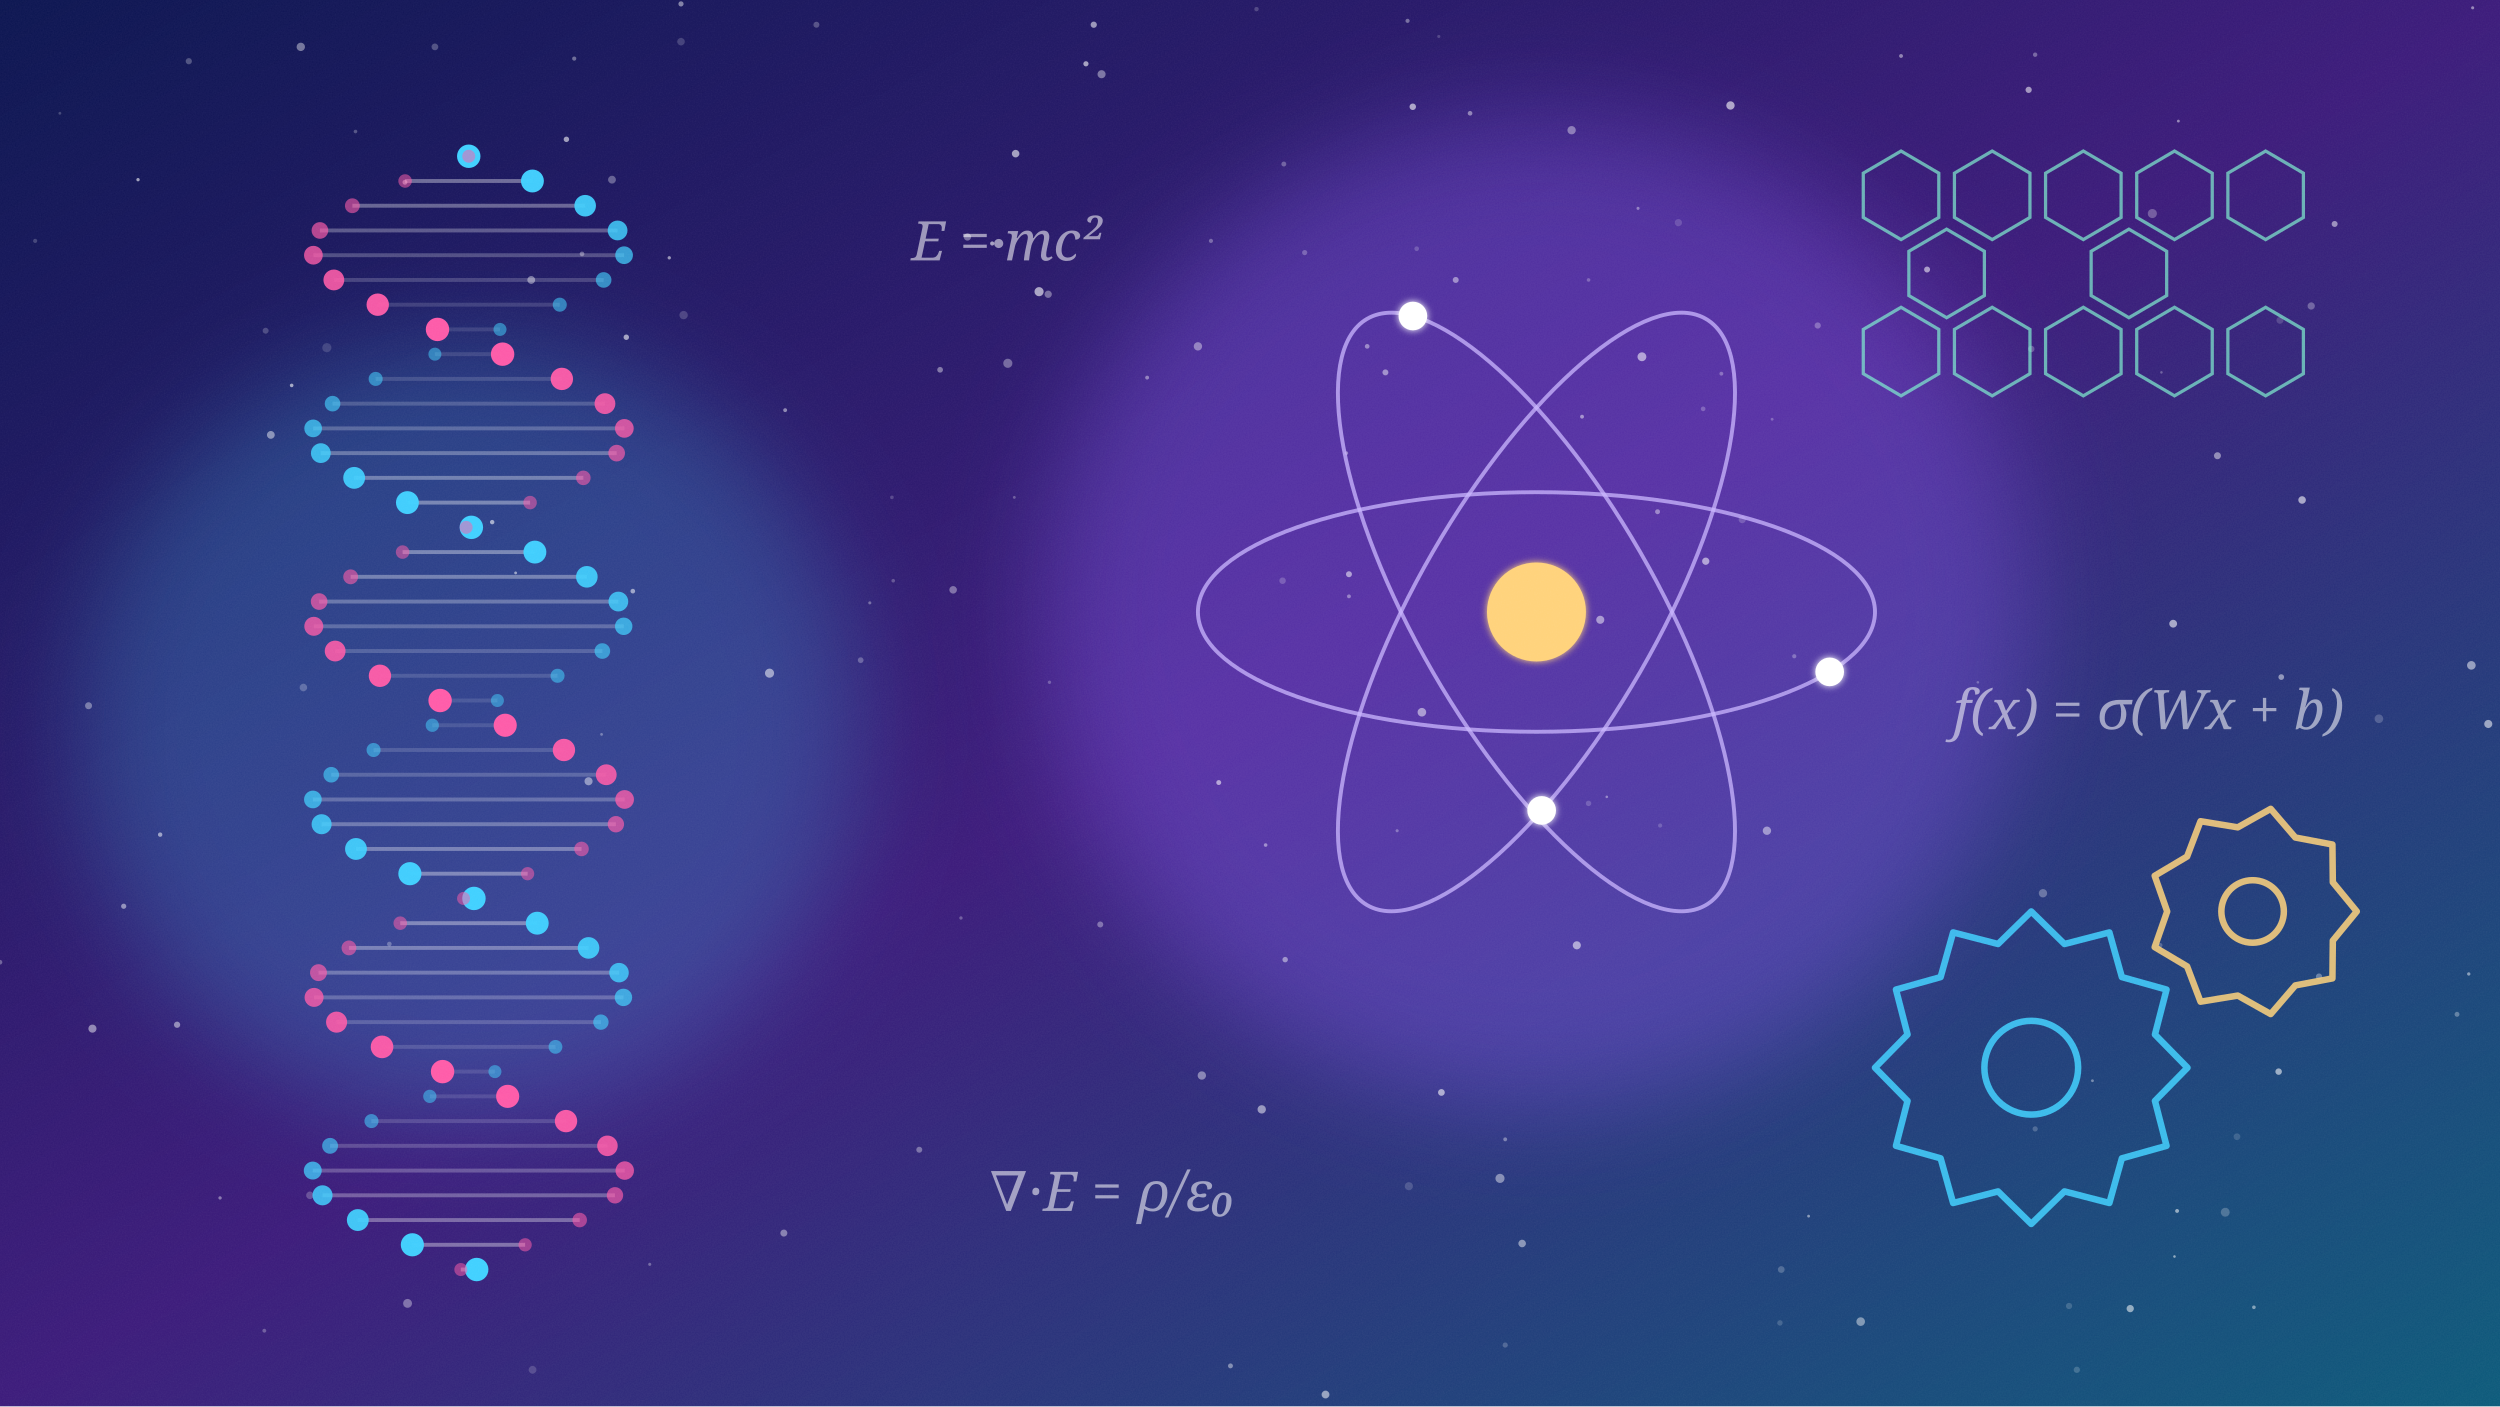
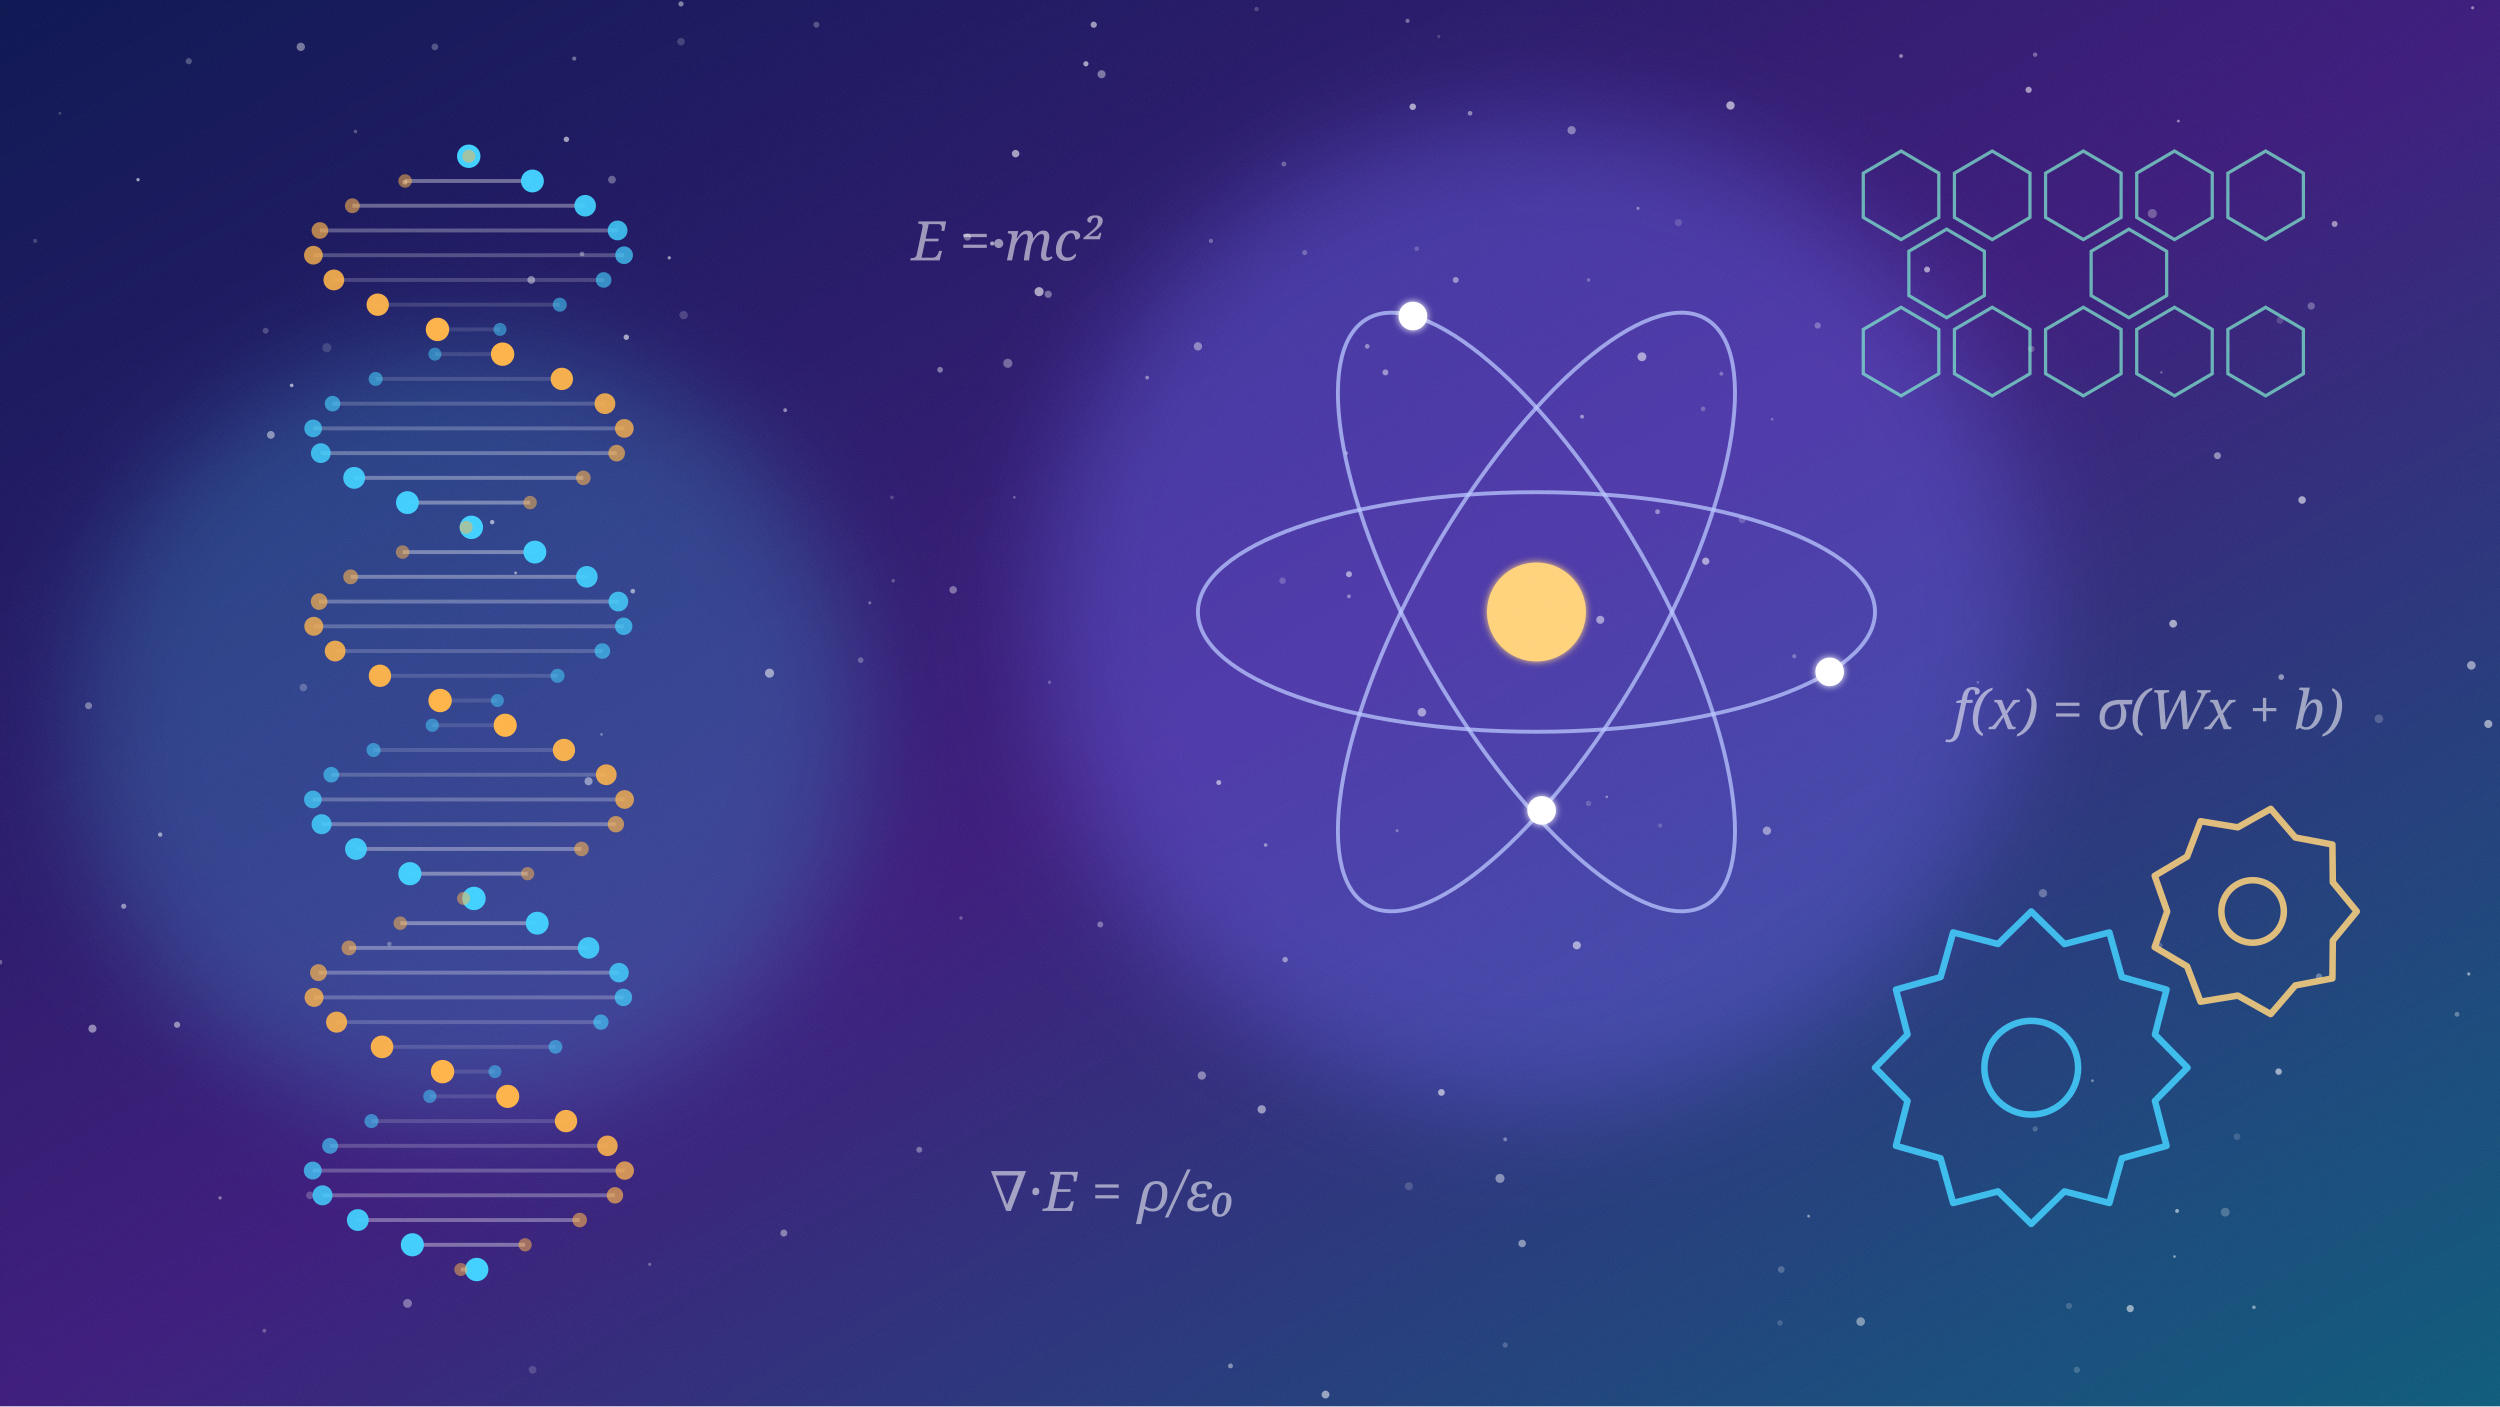
<svg xmlns="http://www.w3.org/2000/svg" viewBox="0 0 1920 1080" width="1920" height="1080" preserveAspectRatio="xMidYMid slice">
  <defs>
    <linearGradient id="bg" x1="0" y1="0" x2="1" y2="1">
      <stop offset="0" stop-color="#0a1450" />
      <stop offset=".5" stop-color="#3b1a7a" />
      <stop offset="1" stop-color="#0b5a7a" />
    </linearGradient>
    <filter id="glow" x="-50%" y="-50%" width="200%" height="200%">
      <feGaussianBlur stdDeviation="3" result="b" />
      <feMerge>
        <feMergeNode in="b" />
        <feMergeNode in="SourceGraphic" />
      </feMerge>
    </filter>
    <filter id="blur40" x="-100%" y="-100%" width="300%" height="300%">
      <feGaussianBlur stdDeviation="40" />
    </filter>
    <filter id="blur12" x="-100%" y="-100%" width="300%" height="300%">
      <feGaussianBlur stdDeviation="12" />
    </filter>
    <filter id="grain" x="0" y="0" width="100%" height="100%">
      <feTurbulence type="fractalNoise" baseFrequency="0.9" numOctaves="2" stitchTiles="stitch" />
      <feColorMatrix values="0 0 0 0 1  0 0 0 0 1  0 0 0 0 1  0 0 0 0.05 0" />
    </filter>
  </defs>
  <rect width="1920" height="1080" fill="url(#bg)" />
-   <circle cx="1180" cy="470" r="380" fill="#8b5cf6" opacity=".35" filter="url(#blur40)" />
+   <circle cx="1180" cy="470" r="380" fill="#6d6dff" opacity=".35" filter="url(#blur40)" />
  <circle cx="360" cy="560" r="300" fill="#3fd0ff" opacity=".22" filter="url(#blur40)" />
  <g>
    <circle cx="203" cy="1022" r="1.5" fill="#fff" opacity="0.27" />
    <circle cx="1085" cy="82" r="2.5" fill="#fff" opacity="0.59" />
    <circle cx="71" cy="790" r="3.1" fill="#fff" opacity="0.47" />
    <circle cx="1092" cy="547" r="3.3" fill="#fff" opacity="0.50" />
    <circle cx="1519" cy="524" r="1.0" fill="#fff" opacity="0.26" />
    <circle cx="1750" cy="823" r="2.5" fill="#fff" opacity="0.56" />
    <circle cx="1827" cy="552" r="3.3" fill="#fff" opacity="0.20" />
    <circle cx="985" cy="446" r="2.5" fill="#fff" opacity="0.21" />
    <circle cx="1036" cy="458" r="1.5" fill="#fff" opacity="0.38" />
    <circle cx="1234" cy="612" r="1.0" fill="#fff" opacity="0.40" />
    <circle cx="1752" cy="520" r="2.2" fill="#fff" opacity="0.48" />
    <circle cx="208" cy="334" r="3.0" fill="#fff" opacity="0.46" />
    <circle cx="1152" cy="905" r="3.5" fill="#fff" opacity="0.43" />
    <circle cx="706" cy="883" r="2.3" fill="#fff" opacity="0.35" />
    <circle cx="591" cy="517" r="3.5" fill="#fff" opacity="0.52" />
    <circle cx="686" cy="446" r="1.4" fill="#fff" opacity="0.24" />
    <circle cx="238" cy="918" r="2.9" fill="#fff" opacity="0.23" />
    <circle cx="136" cy="787" r="2.4" fill="#fff" opacity="0.47" />
    <circle cx="251" cy="267" r="3.5" fill="#fff" opacity="0.15" />
    <circle cx="1105" cy="28" r="1.2" fill="#fff" opacity="0.19" />
    <circle cx="972" cy="649" r="1.4" fill="#fff" opacity="0.43" />
    <circle cx="1368" cy="975" r="2.6" fill="#fff" opacity="0.22" />
    <circle cx="945" cy="1049" r="1.9" fill="#fff" opacity="0.42" />
    <circle cx="627" cy="19" r="2.3" fill="#fff" opacity="0.25" />
    <circle cx="1898" cy="511" r="3.3" fill="#fff" opacity="0.51" />
    <circle cx="685" cy="382" r="1.4" fill="#fff" opacity="0.20" />
    <circle cx="1563" cy="42" r="1.7" fill="#fff" opacity="0.33" />
    <circle cx="1361" cy="322" r="1.1" fill="#fff" opacity="0.26" />
    <circle cx="1156" cy="875" r="1.5" fill="#fff" opacity="0.37" />
    <circle cx="396" cy="440" r="1.1" fill="#fff" opacity="0.53" />
    <circle cx="1002" cy="194" r="2.0" fill="#fff" opacity="0.26" />
    <circle cx="1660" cy="286" r="1.0" fill="#fff" opacity="0.27" />
    <circle cx="123" cy="641" r="1.7" fill="#fff" opacity="0.52" />
    <circle cx="1322" cy="287" r="1.5" fill="#fff" opacity="0.30" />
    <circle cx="1659" cy="726" r="1.8" fill="#fff" opacity="0.23" />
    <circle cx="1429" cy="1015" r="3.3" fill="#fff" opacity="0.44" />
    <circle cx="1911" cy="556" r="3.1" fill="#fff" opacity="0.54" />
    <circle cx="409" cy="1052" r="3.0" fill="#fff" opacity="0.17" />
    <circle cx="1169" cy="955" r="2.9" fill="#fff" opacity="0.46" />
    <circle cx="1064" cy="286" r="2.3" fill="#fff" opacity="0.46" />
    <circle cx="936" cy="601" r="1.9" fill="#fff" opacity="0.56" />
    <circle cx="806" cy="524" r="1.3" fill="#fff" opacity="0.26" />
    <circle cx="273" cy="101" r="1.4" fill="#fff" opacity="0.26" />
    <circle cx="95" cy="696" r="2.0" fill="#fff" opacity="0.48" />
    <circle cx="969" cy="852" r="3.2" fill="#fff" opacity="0.50" />
    <circle cx="1082" cy="911" r="3.1" fill="#fff" opacity="0.17" />
    <circle cx="145" cy="47" r="2.4" fill="#fff" opacity="0.26" />
    <circle cx="1768" cy="384" r="2.9" fill="#fff" opacity="0.58" />
    <circle cx="1129" cy="87" r="1.8" fill="#fff" opacity="0.43" />
    <circle cx="1396" cy="250" r="2.4" fill="#fff" opacity="0.29" />
    <circle cx="1670" cy="965" r="1.0" fill="#fff" opacity="0.53" />
    <circle cx="1781" cy="750" r="2.4" fill="#fff" opacity="0.33" />
    <circle cx="1275" cy="634" r="1.6" fill="#fff" opacity="0.19" />
    <circle cx="722" cy="284" r="2.2" fill="#fff" opacity="0.41" />
    <circle cx="845" cy="710" r="2.3" fill="#fff" opacity="0.35" />
    <circle cx="68" cy="542" r="2.7" fill="#fff" opacity="0.37" />
    <circle cx="0" cy="739" r="1.8" fill="#fff" opacity="0.31" />
    <circle cx="1220" cy="617" r="2.1" fill="#fff" opacity="0.19" />
    <circle cx="1156" cy="1033" r="2.0" fill="#fff" opacity="0.21" />
    <circle cx="1595" cy="1052" r="2.4" fill="#fff" opacity="0.19" />
    <circle cx="1569" cy="686" r="3.2" fill="#fff" opacity="0.30" />
    <circle cx="743" cy="182" r="2.8" fill="#fff" opacity="0.37" />
    <circle cx="1310" cy="431" r="2.8" fill="#fff" opacity="0.54" />
    <circle cx="930" cy="185" r="1.6" fill="#fff" opacity="0.31" />
    <circle cx="1460" cy="43" r="1.5" fill="#fff" opacity="0.45" />
    <circle cx="408" cy="215" r="3.0" fill="#fff" opacity="0.42" />
    <circle cx="1308" cy="314" r="1.8" fill="#fff" opacity="0.24" />
    <circle cx="233" cy="528" r="2.9" fill="#fff" opacity="0.24" />
    <circle cx="1220" cy="215" r="1.4" fill="#fff" opacity="0.26" />
    <circle cx="1367" cy="1016" r="2.1" fill="#fff" opacity="0.17" />
    <circle cx="441" cy="45" r="1.6" fill="#fff" opacity="0.37" />
    <circle cx="1118" cy="215" r="2.3" fill="#fff" opacity="0.45" />
    <circle cx="738" cy="705" r="1.3" fill="#fff" opacity="0.28" />
    <circle cx="1589" cy="1003" r="2.4" fill="#fff" opacity="0.17" />
    <circle cx="313" cy="1001" r="3.4" fill="#fff" opacity="0.36" />
    <circle cx="231" cy="36" r="3.2" fill="#fff" opacity="0.41" />
    <circle cx="525" cy="242" r="3.2" fill="#fff" opacity="0.18" />
    <circle cx="1480" cy="207" r="2.3" fill="#fff" opacity="0.55" />
    <circle cx="1107" cy="839" r="2.6" fill="#fff" opacity="0.58" />
    <circle cx="1207" cy="100" r="3.2" fill="#fff" opacity="0.39" />
    <circle cx="1563" cy="867" r="2.0" fill="#fff" opacity="0.21" />
    <circle cx="462" cy="564" r="1.1" fill="#fff" opacity="0.32" />
    <circle cx="486" cy="454" r="1.8" fill="#fff" opacity="0.52" />
    <circle cx="447" cy="195" r="1.8" fill="#fff" opacity="0.34" />
    <circle cx="774" cy="279" r="3.5" fill="#fff" opacity="0.34" />
    <circle cx="846" cy="57" r="3.1" fill="#fff" opacity="0.40" />
    <circle cx="1669" cy="479" r="3.0" fill="#fff" opacity="0.58" />
    <circle cx="840" cy="19" r="2.4" fill="#fff" opacity="0.55" />
    <circle cx="1896" cy="748" r="1.3" fill="#fff" opacity="0.47" />
    <circle cx="1050" cy="266" r="1.8" fill="#fff" opacity="0.42" />
    <circle cx="1793" cy="172" r="2.3" fill="#fff" opacity="0.50" />
    <circle cx="1899" cy="6" r="1.2" fill="#fff" opacity="0.47" />
    <circle cx="1034" cy="348" r="1.4" fill="#fff" opacity="0.39" />
    <circle cx="1215" cy="320" r="1.5" fill="#fff" opacity="0.47" />
    <circle cx="1357" cy="638" r="3.2" fill="#fff" opacity="0.46" />
    <circle cx="602" cy="947" r="2.7" fill="#fff" opacity="0.41" />
    <circle cx="661" cy="507" r="2.2" fill="#fff" opacity="0.27" />
    <circle cx="1088" cy="191" r="1.8" fill="#fff" opacity="0.20" />
    <circle cx="923" cy="826" r="3.2" fill="#fff" opacity="0.42" />
    <circle cx="499" cy="971" r="1.2" fill="#fff" opacity="0.31" />
    <circle cx="523" cy="3" r="2.0" fill="#fff" opacity="0.45" />
    <circle cx="762" cy="187" r="1.6" fill="#fff" opacity="0.59" />
    <circle cx="1672" cy="930" r="1.5" fill="#fff" opacity="0.54" />
    <circle cx="46" cy="87" r="1.1" fill="#fff" opacity="0.21" />
    <circle cx="798" cy="224" r="3.5" fill="#fff" opacity="0.60" />
    <circle cx="1073" cy="638" r="1.2" fill="#fff" opacity="0.31" />
    <circle cx="1887" cy="779" r="1.9" fill="#fff" opacity="0.31" />
    <circle cx="1751" cy="246" r="2.7" fill="#fff" opacity="0.16" />
    <circle cx="1338" cy="399" r="2.8" fill="#fff" opacity="0.19" />
    <circle cx="767" cy="187" r="3.5" fill="#fff" opacity="0.53" />
    <circle cx="299" cy="725" r="1.8" fill="#fff" opacity="0.28" />
    <circle cx="1718" cy="873" r="2.6" fill="#fff" opacity="0.15" />
    <circle cx="1558" cy="69" r="2.4" fill="#fff" opacity="0.54" />
    <circle cx="1289" cy="171" r="2.8" fill="#fff" opacity="0.16" />
    <circle cx="334" cy="36" r="2.6" fill="#fff" opacity="0.25" />
    <circle cx="1709" cy="931" r="3.4" fill="#fff" opacity="0.23" />
    <circle cx="1673" cy="93" r="1.1" fill="#fff" opacity="0.47" />
    <circle cx="1607" cy="830" r="1.1" fill="#fff" opacity="0.38" />
    <circle cx="27" cy="185" r="1.6" fill="#fff" opacity="0.20" />
    <circle cx="1636" cy="1005" r="2.8" fill="#fff" opacity="0.53" />
    <circle cx="1273" cy="393" r="1.9" fill="#fff" opacity="0.41" />
    <circle cx="470" cy="138" r="3.0" fill="#fff" opacity="0.32" />
    <circle cx="514" cy="198" r="1.3" fill="#fff" opacity="0.53" />
    <circle cx="1081" cy="16" r="1.6" fill="#fff" opacity="0.37" />
    <circle cx="986" cy="126" r="1.9" fill="#fff" opacity="0.29" />
    <circle cx="204" cy="254" r="2.3" fill="#fff" opacity="0.21" />
    <circle cx="169" cy="920" r="1.3" fill="#fff" opacity="0.40" />
    <circle cx="1653" cy="164" r="3.5" fill="#fff" opacity="0.28" />
    <circle cx="920" cy="266" r="3.2" fill="#fff" opacity="0.40" />
    <circle cx="224" cy="296" r="1.4" fill="#fff" opacity="0.59" />
    <circle cx="1211" cy="726" r="3.1" fill="#fff" opacity="0.55" />
    <circle cx="668" cy="463" r="1.2" fill="#fff" opacity="0.33" />
    <circle cx="805" cy="226" r="2.8" fill="#fff" opacity="0.36" />
    <circle cx="1731" cy="1004" r="1.4" fill="#fff" opacity="0.47" />
    <circle cx="780" cy="118" r="2.9" fill="#fff" opacity="0.58" />
    <circle cx="106" cy="138" r="1.3" fill="#fff" opacity="0.59" />
    <circle cx="965" cy="7" r="1.7" fill="#fff" opacity="0.20" />
    <circle cx="1775" cy="235" r="2.8" fill="#fff" opacity="0.29" />
    <circle cx="1329" cy="81" r="3.2" fill="#fff" opacity="0.60" />
    <circle cx="1036" cy="441" r="2.3" fill="#fff" opacity="0.53" />
    <circle cx="1258" cy="160" r="1.2" fill="#fff" opacity="0.39" />
    <circle cx="378" cy="401" r="1.7" fill="#fff" opacity="0.57" />
    <circle cx="834" cy="49" r="2.0" fill="#fff" opacity="0.59" />
    <circle cx="1229" cy="476" r="3.1" fill="#fff" opacity="0.49" />
    <circle cx="1018" cy="1071" r="3.0" fill="#fff" opacity="0.53" />
    <circle cx="452" cy="600" r="3.1" fill="#fff" opacity="0.45" />
    <circle cx="1560" cy="268" r="2.5" fill="#fff" opacity="0.25" />
    <circle cx="481" cy="259" r="2.1" fill="#fff" opacity="0.58" />
    <circle cx="779" cy="382" r="1.1" fill="#fff" opacity="0.28" />
    <circle cx="987" cy="737" r="2.1" fill="#fff" opacity="0.45" />
    <circle cx="881" cy="290" r="1.5" fill="#fff" opacity="0.41" />
    <circle cx="603" cy="315" r="1.5" fill="#fff" opacity="0.47" />
    <circle cx="1378" cy="504" r="1.6" fill="#fff" opacity="0.29" />
    <circle cx="1703" cy="350" r="2.7" fill="#fff" opacity="0.46" />
    <circle cx="523" cy="32" r="2.9" fill="#fff" opacity="0.18" />
    <circle cx="311" cy="140" r="1.9" fill="#fff" opacity="0.47" />
    <circle cx="732" cy="453" r="2.9" fill="#fff" opacity="0.37" />
    <circle cx="1261" cy="274" r="3.4" fill="#fff" opacity="0.55" />
    <circle cx="1389" cy="934" r="1.1" fill="#fff" opacity="0.47" />
    <circle cx="435" cy="107" r="2.1" fill="#fff" opacity="0.58" />
  </g>
  <g>
    <line x1="360.0" y1="120" x2="360.0" y2="120" stroke="#ffffff" stroke-opacity="0.37" stroke-width="3" />
    <circle cx="360.0" cy="120" r="9.0" fill="#3fd0ff" opacity="1.00" />
-     <circle cx="360.0" cy="120" r="5.0" fill="#ff5aa8" opacity="0.50" />
+     <circle cx="360.0" cy="120" r="5.0" fill="#ffb347" opacity="0.50" />
    <line x1="408.9" y1="139" x2="311.1" y2="139" stroke="#ffffff" stroke-opacity="0.36" stroke-width="3" />
    <circle cx="408.9" cy="139" r="8.8" fill="#3fd0ff" opacity="0.98" />
-     <circle cx="311.1" cy="139" r="5.2" fill="#ff5aa8" opacity="0.52" />
+     <circle cx="311.1" cy="139" r="5.2" fill="#ffb347" opacity="0.52" />
    <line x1="449.4" y1="158" x2="270.6" y2="158" stroke="#ffffff" stroke-opacity="0.33" stroke-width="3" />
    <circle cx="449.4" cy="158" r="8.3" fill="#3fd0ff" opacity="0.92" />
-     <circle cx="270.6" cy="158" r="5.7" fill="#ff5aa8" opacity="0.58" />
+     <circle cx="270.6" cy="158" r="5.7" fill="#ffb347" opacity="0.58" />
    <line x1="474.3" y1="177" x2="245.7" y2="177" stroke="#ffffff" stroke-opacity="0.28" stroke-width="3" />
    <circle cx="474.3" cy="177" r="7.6" fill="#3fd0ff" opacity="0.83" />
-     <circle cx="245.7" cy="177" r="6.4" fill="#ff5aa8" opacity="0.67" />
+     <circle cx="245.7" cy="177" r="6.4" fill="#ffb347" opacity="0.67" />
    <line x1="479.3" y1="196" x2="240.7" y2="196" stroke="#ffffff" stroke-opacity="0.23" stroke-width="3" />
    <circle cx="479.3" cy="196" r="6.8" fill="#3fd0ff" opacity="0.72" />
-     <circle cx="240.7" cy="196" r="7.2" fill="#ff5aa8" opacity="0.78" />
+     <circle cx="240.7" cy="196" r="7.2" fill="#ffb347" opacity="0.78" />
    <line x1="463.6" y1="215" x2="256.4" y2="215" stroke="#ffffff" stroke-opacity="0.18" stroke-width="3" />
    <circle cx="463.6" cy="215" r="6.0" fill="#3fd0ff" opacity="0.62" />
-     <circle cx="256.4" cy="215" r="8.0" fill="#ff5aa8" opacity="0.88" />
+     <circle cx="256.4" cy="215" r="8.0" fill="#ffb347" opacity="0.88" />
    <line x1="429.9" y1="234" x2="290.1" y2="234" stroke="#ffffff" stroke-opacity="0.14" stroke-width="3" />
    <circle cx="429.9" cy="234" r="5.4" fill="#3fd0ff" opacity="0.55" />
-     <circle cx="290.1" cy="234" r="8.6" fill="#ff5aa8" opacity="0.95" />
+     <circle cx="290.1" cy="234" r="8.6" fill="#ffb347" opacity="0.95" />
    <line x1="384.0" y1="253" x2="336.0" y2="253" stroke="#ffffff" stroke-opacity="0.12" stroke-width="3" />
    <circle cx="384.0" cy="253" r="5.0" fill="#3fd0ff" opacity="0.51" />
-     <circle cx="336.0" cy="253" r="9.0" fill="#ff5aa8" opacity="0.99" />
+     <circle cx="336.0" cy="253" r="9.0" fill="#ffb347" opacity="0.99" />
    <line x1="334.0" y1="272" x2="386.0" y2="272" stroke="#ffffff" stroke-opacity="0.12" stroke-width="3" />
    <circle cx="334.0" cy="272" r="5.0" fill="#3fd0ff" opacity="0.51" />
-     <circle cx="386.0" cy="272" r="9.0" fill="#ff5aa8" opacity="0.99" />
+     <circle cx="386.0" cy="272" r="9.0" fill="#ffb347" opacity="0.99" />
    <line x1="288.5" y1="291" x2="431.5" y2="291" stroke="#ffffff" stroke-opacity="0.14" stroke-width="3" />
    <circle cx="288.5" cy="291" r="5.4" fill="#3fd0ff" opacity="0.55" />
-     <circle cx="431.5" cy="291" r="8.6" fill="#ff5aa8" opacity="0.95" />
+     <circle cx="431.5" cy="291" r="8.6" fill="#ffb347" opacity="0.95" />
    <line x1="255.4" y1="310" x2="464.6" y2="310" stroke="#ffffff" stroke-opacity="0.18" stroke-width="3" />
    <circle cx="255.4" cy="310" r="6.0" fill="#3fd0ff" opacity="0.63" />
-     <circle cx="464.6" cy="310" r="8.0" fill="#ff5aa8" opacity="0.87" />
+     <circle cx="464.6" cy="310" r="8.0" fill="#ffb347" opacity="0.87" />
    <line x1="240.5" y1="329" x2="479.5" y2="329" stroke="#ffffff" stroke-opacity="0.23" stroke-width="3" />
    <circle cx="240.5" cy="329" r="6.8" fill="#3fd0ff" opacity="0.73" />
-     <circle cx="479.5" cy="329" r="7.2" fill="#ff5aa8" opacity="0.77" />
+     <circle cx="479.5" cy="329" r="7.2" fill="#ffb347" opacity="0.77" />
    <line x1="246.4" y1="348" x2="473.6" y2="348" stroke="#ffffff" stroke-opacity="0.29" stroke-width="3" />
    <circle cx="246.4" cy="348" r="7.6" fill="#3fd0ff" opacity="0.83" />
-     <circle cx="473.6" cy="348" r="6.4" fill="#ff5aa8" opacity="0.67" />
+     <circle cx="473.6" cy="348" r="6.4" fill="#ffb347" opacity="0.67" />
    <line x1="272.0" y1="367" x2="448.0" y2="367" stroke="#ffffff" stroke-opacity="0.33" stroke-width="3" />
    <circle cx="272.0" cy="367" r="8.4" fill="#3fd0ff" opacity="0.92" />
-     <circle cx="448.0" cy="367" r="5.6" fill="#ff5aa8" opacity="0.58" />
+     <circle cx="448.0" cy="367" r="5.6" fill="#ffb347" opacity="0.58" />
    <line x1="312.9" y1="386" x2="407.1" y2="386" stroke="#ffffff" stroke-opacity="0.36" stroke-width="3" />
    <circle cx="312.9" cy="386" r="8.8" fill="#3fd0ff" opacity="0.98" />
-     <circle cx="407.1" cy="386" r="5.2" fill="#ff5aa8" opacity="0.52" />
+     <circle cx="407.1" cy="386" r="5.2" fill="#ffb347" opacity="0.52" />
    <line x1="362.0" y1="405" x2="358.0" y2="405" stroke="#ffffff" stroke-opacity="0.37" stroke-width="3" />
    <circle cx="362.0" cy="405" r="9.0" fill="#3fd0ff" opacity="1.00" />
-     <circle cx="358.0" cy="405" r="5.0" fill="#ff5aa8" opacity="0.50" />
+     <circle cx="358.0" cy="405" r="5.0" fill="#ffb347" opacity="0.50" />
    <line x1="410.8" y1="424" x2="309.2" y2="424" stroke="#ffffff" stroke-opacity="0.36" stroke-width="3" />
    <circle cx="410.8" cy="424" r="8.8" fill="#3fd0ff" opacity="0.98" />
-     <circle cx="309.2" cy="424" r="5.2" fill="#ff5aa8" opacity="0.52" />
+     <circle cx="309.2" cy="424" r="5.2" fill="#ffb347" opacity="0.52" />
    <line x1="450.7" y1="443" x2="269.3" y2="443" stroke="#ffffff" stroke-opacity="0.33" stroke-width="3" />
    <circle cx="450.7" cy="443" r="8.3" fill="#3fd0ff" opacity="0.91" />
-     <circle cx="269.3" cy="443" r="5.7" fill="#ff5aa8" opacity="0.59" />
+     <circle cx="269.3" cy="443" r="5.7" fill="#ffb347" opacity="0.59" />
    <line x1="474.9" y1="462" x2="245.1" y2="462" stroke="#ffffff" stroke-opacity="0.28" stroke-width="3" />
    <circle cx="474.9" cy="462" r="7.6" fill="#3fd0ff" opacity="0.82" />
-     <circle cx="245.1" cy="462" r="6.4" fill="#ff5aa8" opacity="0.68" />
+     <circle cx="245.1" cy="462" r="6.4" fill="#ffb347" opacity="0.68" />
    <line x1="479.0" y1="481" x2="241.0" y2="481" stroke="#ffffff" stroke-opacity="0.23" stroke-width="3" />
    <circle cx="479.0" cy="481" r="6.7" fill="#3fd0ff" opacity="0.72" />
-     <circle cx="241.0" cy="481" r="7.3" fill="#ff5aa8" opacity="0.78" />
+     <circle cx="241.0" cy="481" r="7.3" fill="#ffb347" opacity="0.78" />
    <line x1="462.6" y1="500" x2="257.4" y2="500" stroke="#ffffff" stroke-opacity="0.18" stroke-width="3" />
    <circle cx="462.6" cy="500" r="6.0" fill="#3fd0ff" opacity="0.62" />
-     <circle cx="257.4" cy="500" r="8.0" fill="#ff5aa8" opacity="0.88" />
+     <circle cx="257.4" cy="500" r="8.0" fill="#ffb347" opacity="0.88" />
    <line x1="428.2" y1="519" x2="291.8" y2="519" stroke="#ffffff" stroke-opacity="0.14" stroke-width="3" />
    <circle cx="428.2" cy="519" r="5.4" fill="#3fd0ff" opacity="0.54" />
-     <circle cx="291.8" cy="519" r="8.6" fill="#ff5aa8" opacity="0.96" />
+     <circle cx="291.8" cy="519" r="8.6" fill="#ffb347" opacity="0.96" />
    <line x1="382.0" y1="538" x2="338.0" y2="538" stroke="#ffffff" stroke-opacity="0.12" stroke-width="3" />
    <circle cx="382.0" cy="538" r="5.0" fill="#3fd0ff" opacity="0.50" />
-     <circle cx="338.0" cy="538" r="9.0" fill="#ff5aa8" opacity="1.00" />
+     <circle cx="338.0" cy="538" r="9.0" fill="#ffb347" opacity="1.00" />
    <line x1="332.0" y1="557" x2="388.0" y2="557" stroke="#ffffff" stroke-opacity="0.12" stroke-width="3" />
    <circle cx="332.0" cy="557" r="5.1" fill="#3fd0ff" opacity="0.51" />
-     <circle cx="388.0" cy="557" r="8.9" fill="#ff5aa8" opacity="0.99" />
+     <circle cx="388.0" cy="557" r="8.9" fill="#ffb347" opacity="0.99" />
    <line x1="286.9" y1="576" x2="433.1" y2="576" stroke="#ffffff" stroke-opacity="0.15" stroke-width="3" />
    <circle cx="286.9" cy="576" r="5.4" fill="#3fd0ff" opacity="0.55" />
-     <circle cx="433.1" cy="576" r="8.6" fill="#ff5aa8" opacity="0.95" />
+     <circle cx="433.1" cy="576" r="8.6" fill="#ffb347" opacity="0.95" />
    <line x1="254.4" y1="595" x2="465.6" y2="595" stroke="#ffffff" stroke-opacity="0.19" stroke-width="3" />
    <circle cx="254.4" cy="595" r="6.0" fill="#3fd0ff" opacity="0.63" />
-     <circle cx="465.6" cy="595" r="8.0" fill="#ff5aa8" opacity="0.87" />
+     <circle cx="465.6" cy="595" r="8.0" fill="#ffb347" opacity="0.87" />
    <line x1="240.3" y1="614" x2="479.7" y2="614" stroke="#ffffff" stroke-opacity="0.24" stroke-width="3" />
    <circle cx="240.3" cy="614" r="6.8" fill="#3fd0ff" opacity="0.73" />
-     <circle cx="479.7" cy="614" r="7.2" fill="#ff5aa8" opacity="0.77" />
+     <circle cx="479.7" cy="614" r="7.2" fill="#ffb347" opacity="0.77" />
    <line x1="247.0" y1="633" x2="473.0" y2="633" stroke="#ffffff" stroke-opacity="0.29" stroke-width="3" />
    <circle cx="247.0" cy="633" r="7.7" fill="#3fd0ff" opacity="0.83" />
-     <circle cx="473.0" cy="633" r="6.3" fill="#ff5aa8" opacity="0.67" />
+     <circle cx="473.0" cy="633" r="6.3" fill="#ffb347" opacity="0.67" />
    <line x1="273.4" y1="652" x2="446.6" y2="652" stroke="#ffffff" stroke-opacity="0.33" stroke-width="3" />
    <circle cx="273.4" cy="652" r="8.4" fill="#3fd0ff" opacity="0.92" />
-     <circle cx="446.6" cy="652" r="5.6" fill="#ff5aa8" opacity="0.58" />
+     <circle cx="446.6" cy="652" r="5.6" fill="#ffb347" opacity="0.58" />
    <line x1="314.8" y1="671" x2="405.2" y2="671" stroke="#ffffff" stroke-opacity="0.36" stroke-width="3" />
    <circle cx="314.8" cy="671" r="8.9" fill="#3fd0ff" opacity="0.98" />
-     <circle cx="405.2" cy="671" r="5.1" fill="#ff5aa8" opacity="0.52" />
+     <circle cx="405.2" cy="671" r="5.1" fill="#ffb347" opacity="0.52" />
    <line x1="364.0" y1="690" x2="356.0" y2="690" stroke="#ffffff" stroke-opacity="0.37" stroke-width="3" />
    <circle cx="364.0" cy="690" r="9.0" fill="#3fd0ff" opacity="1.00" />
-     <circle cx="356.0" cy="690" r="5.0" fill="#ff5aa8" opacity="0.50" />
+     <circle cx="356.0" cy="690" r="5.0" fill="#ffb347" opacity="0.50" />
    <line x1="412.6" y1="709" x2="307.4" y2="709" stroke="#ffffff" stroke-opacity="0.36" stroke-width="3" />
    <circle cx="412.6" cy="709" r="8.8" fill="#3fd0ff" opacity="0.97" />
-     <circle cx="307.4" cy="709" r="5.2" fill="#ff5aa8" opacity="0.53" />
+     <circle cx="307.4" cy="709" r="5.2" fill="#ffb347" opacity="0.53" />
    <line x1="452.0" y1="728" x2="268.0" y2="728" stroke="#ffffff" stroke-opacity="0.33" stroke-width="3" />
    <circle cx="452.0" cy="728" r="8.3" fill="#3fd0ff" opacity="0.91" />
-     <circle cx="268.0" cy="728" r="5.7" fill="#ff5aa8" opacity="0.59" />
+     <circle cx="268.0" cy="728" r="5.7" fill="#ffb347" opacity="0.59" />
    <line x1="475.4" y1="747" x2="244.6" y2="747" stroke="#ffffff" stroke-opacity="0.28" stroke-width="3" />
    <circle cx="475.4" cy="747" r="7.5" fill="#3fd0ff" opacity="0.82" />
-     <circle cx="244.6" cy="747" r="6.5" fill="#ff5aa8" opacity="0.68" />
+     <circle cx="244.6" cy="747" r="6.5" fill="#ffb347" opacity="0.68" />
    <line x1="478.8" y1="766" x2="241.2" y2="766" stroke="#ffffff" stroke-opacity="0.23" stroke-width="3" />
    <circle cx="478.8" cy="766" r="6.7" fill="#3fd0ff" opacity="0.71" />
-     <circle cx="241.2" cy="766" r="7.3" fill="#ff5aa8" opacity="0.79" />
+     <circle cx="241.2" cy="766" r="7.3" fill="#ffb347" opacity="0.79" />
    <line x1="461.5" y1="785" x2="258.5" y2="785" stroke="#ffffff" stroke-opacity="0.18" stroke-width="3" />
    <circle cx="461.5" cy="785" r="5.9" fill="#3fd0ff" opacity="0.62" />
-     <circle cx="258.5" cy="785" r="8.1" fill="#ff5aa8" opacity="0.88" />
+     <circle cx="258.5" cy="785" r="8.1" fill="#ffb347" opacity="0.88" />
    <line x1="426.6" y1="804" x2="293.4" y2="804" stroke="#ffffff" stroke-opacity="0.14" stroke-width="3" />
    <circle cx="426.6" cy="804" r="5.3" fill="#3fd0ff" opacity="0.54" />
-     <circle cx="293.4" cy="804" r="8.7" fill="#ff5aa8" opacity="0.96" />
+     <circle cx="293.4" cy="804" r="8.7" fill="#ffb347" opacity="0.96" />
    <line x1="380.1" y1="823" x2="339.9" y2="823" stroke="#ffffff" stroke-opacity="0.12" stroke-width="3" />
    <circle cx="380.1" cy="823" r="5.0" fill="#3fd0ff" opacity="0.50" />
-     <circle cx="339.9" cy="823" r="9.0" fill="#ff5aa8" opacity="1.00" />
+     <circle cx="339.9" cy="823" r="9.0" fill="#ffb347" opacity="1.00" />
    <line x1="330.1" y1="842" x2="389.9" y2="842" stroke="#ffffff" stroke-opacity="0.12" stroke-width="3" />
    <circle cx="330.1" cy="842" r="5.1" fill="#3fd0ff" opacity="0.51" />
-     <circle cx="389.9" cy="842" r="8.9" fill="#ff5aa8" opacity="0.99" />
+     <circle cx="389.9" cy="842" r="8.9" fill="#ffb347" opacity="0.99" />
    <line x1="285.3" y1="861" x2="434.7" y2="861" stroke="#ffffff" stroke-opacity="0.15" stroke-width="3" />
    <circle cx="285.3" cy="861" r="5.4" fill="#3fd0ff" opacity="0.55" />
-     <circle cx="434.7" cy="861" r="8.6" fill="#ff5aa8" opacity="0.95" />
+     <circle cx="434.7" cy="861" r="8.6" fill="#ffb347" opacity="0.95" />
    <line x1="253.5" y1="880" x2="466.5" y2="880" stroke="#ffffff" stroke-opacity="0.19" stroke-width="3" />
    <circle cx="253.5" cy="880" r="6.1" fill="#3fd0ff" opacity="0.63" />
-     <circle cx="466.5" cy="880" r="7.9" fill="#ff5aa8" opacity="0.87" />
+     <circle cx="466.5" cy="880" r="7.9" fill="#ffb347" opacity="0.87" />
    <line x1="240.2" y1="899" x2="479.8" y2="899" stroke="#ffffff" stroke-opacity="0.24" stroke-width="3" />
    <circle cx="240.2" cy="899" r="6.9" fill="#3fd0ff" opacity="0.74" />
-     <circle cx="479.8" cy="899" r="7.1" fill="#ff5aa8" opacity="0.76" />
+     <circle cx="479.8" cy="899" r="7.1" fill="#ffb347" opacity="0.76" />
    <line x1="247.7" y1="918" x2="472.3" y2="918" stroke="#ffffff" stroke-opacity="0.29" stroke-width="3" />
    <circle cx="247.7" cy="918" r="7.7" fill="#3fd0ff" opacity="0.84" />
-     <circle cx="472.3" cy="918" r="6.3" fill="#ff5aa8" opacity="0.66" />
+     <circle cx="472.3" cy="918" r="6.3" fill="#ffb347" opacity="0.66" />
    <line x1="274.8" y1="937" x2="445.2" y2="937" stroke="#ffffff" stroke-opacity="0.33" stroke-width="3" />
    <circle cx="274.8" cy="937" r="8.4" fill="#3fd0ff" opacity="0.93" />
-     <circle cx="445.2" cy="937" r="5.6" fill="#ff5aa8" opacity="0.57" />
+     <circle cx="445.2" cy="937" r="5.6" fill="#ffb347" opacity="0.57" />
    <line x1="316.7" y1="956" x2="403.3" y2="956" stroke="#ffffff" stroke-opacity="0.36" stroke-width="3" />
    <circle cx="316.7" cy="956" r="8.9" fill="#3fd0ff" opacity="0.98" />
-     <circle cx="403.3" cy="956" r="5.1" fill="#ff5aa8" opacity="0.52" />
+     <circle cx="403.3" cy="956" r="5.1" fill="#ffb347" opacity="0.52" />
    <line x1="366.1" y1="975" x2="353.9" y2="975" stroke="#ffffff" stroke-opacity="0.37" stroke-width="3" />
    <circle cx="366.1" cy="975" r="9.0" fill="#3fd0ff" opacity="1.00" />
-     <circle cx="353.9" cy="975" r="5.0" fill="#ff5aa8" opacity="0.50" />
-   </g>
-   <ellipse cx="1180" cy="470" rx="260" ry="92" fill="none" stroke="#c9b6ff" stroke-width="3" opacity=".75" transform="rotate(0 1180 470)" />
+     <circle cx="353.9" cy="975" r="5.0" fill="#ffb347" opacity="0.50" />
+   </g>
+   <ellipse cx="1180" cy="470" rx="260" ry="92" fill="none" stroke="#b8c6ff" stroke-width="3" opacity=".75" transform="rotate(0 1180 470)" />
  <circle cx="1405.2" cy="516.0" r="11" fill="#fff" filter="url(#glow)" />
-   <ellipse cx="1180" cy="470" rx="260" ry="92" fill="none" stroke="#c9b6ff" stroke-width="3" opacity=".75" transform="rotate(60 1180 470)" />
+   <ellipse cx="1180" cy="470" rx="260" ry="92" fill="none" stroke="#b8c6ff" stroke-width="3" opacity=".75" transform="rotate(60 1180 470)" />
  <circle cx="1085.1" cy="242.7" r="11" fill="#fff" filter="url(#glow)" />
-   <ellipse cx="1180" cy="470" rx="260" ry="92" fill="none" stroke="#c9b6ff" stroke-width="3" opacity=".75" transform="rotate(120 1180 470)" />
+   <ellipse cx="1180" cy="470" rx="260" ry="92" fill="none" stroke="#b8c6ff" stroke-width="3" opacity=".75" transform="rotate(120 1180 470)" />
  <circle cx="1184.0" cy="622.4" r="11" fill="#fff" filter="url(#glow)" />
  <circle cx="1180" cy="470" r="38" fill="#ffd27a" filter="url(#glow)" />
  <g opacity=".85">
    <path d="M1680.0,820.0 L1655.0,845.5 L1663.9,880.0 L1629.6,889.6 L1620.0,923.9 L1585.5,915.0 L1560.0,940.0 L1534.5,915.0 L1500.0,923.9 L1490.4,889.6 L1456.1,880.0 L1465.0,845.5 L1440.0,820.0 L1465.0,794.5 L1456.1,760.0 L1490.4,750.4 L1500.0,716.1 L1534.5,725.0 L1560.0,700.0 L1585.5,725.0 L1620.0,716.1 L1629.6,750.4 L1663.9,760.0 L1655.0,794.5 Z" fill="none" stroke="#3fd0ff" stroke-width="5" stroke-linejoin="round" />
    <circle cx="1560" cy="820" r="36" fill="none" stroke="#3fd0ff" stroke-width="5" />
    <path d="M1810.0,700.0 L1791.6,722.4 L1791.3,751.4 L1762.8,756.8 L1743.9,778.8 L1718.6,764.6 L1690.0,769.3 L1679.7,742.2 L1654.8,727.4 L1664.4,700.0 L1654.8,672.6 L1679.7,657.8 L1690.0,630.7 L1718.6,635.4 L1743.9,621.2 L1762.8,643.2 L1791.3,648.6 L1791.6,677.6 Z" fill="none" stroke="#ffd27a" stroke-width="5" stroke-linejoin="round" />
    <circle cx="1730" cy="700" r="24" fill="none" stroke="#ffd27a" stroke-width="5" />
  </g>
  <g>
    <path d="M1489,167 L1460,184 L1431,167 L1431,133 L1460,116 L1489,133Z" fill="none" stroke="#7ef0d0" stroke-width="2.5" opacity=".7" />
    <path d="M1524,227 L1495,244 L1466,227 L1466,193 L1495,176 L1524,193Z" fill="none" stroke="#7ef0d0" stroke-width="2.5" opacity=".7" />
    <path d="M1489,287 L1460,304 L1431,287 L1431,253 L1460,236 L1489,253Z" fill="none" stroke="#7ef0d0" stroke-width="2.5" opacity=".7" />
    <path d="M1559,167 L1530,184 L1501,167 L1501,133 L1530,116 L1559,133Z" fill="none" stroke="#7ef0d0" stroke-width="2.5" opacity=".7" />
    <path d="M1559,287 L1530,304 L1501,287 L1501,253 L1530,236 L1559,253Z" fill="none" stroke="#7ef0d0" stroke-width="2.5" opacity=".7" />
    <path d="M1629,167 L1600,184 L1571,167 L1571,133 L1600,116 L1629,133Z" fill="none" stroke="#7ef0d0" stroke-width="2.5" opacity=".7" />
    <path d="M1664,227 L1635,244 L1606,227 L1606,193 L1635,176 L1664,193Z" fill="none" stroke="#7ef0d0" stroke-width="2.5" opacity=".7" />
    <path d="M1629,287 L1600,304 L1571,287 L1571,253 L1600,236 L1629,253Z" fill="none" stroke="#7ef0d0" stroke-width="2.5" opacity=".7" />
    <path d="M1699,167 L1670,184 L1641,167 L1641,133 L1670,116 L1699,133Z" fill="none" stroke="#7ef0d0" stroke-width="2.5" opacity=".7" />
    <path d="M1699,287 L1670,304 L1641,287 L1641,253 L1670,236 L1699,253Z" fill="none" stroke="#7ef0d0" stroke-width="2.5" opacity=".7" />
    <path d="M1769,167 L1740,184 L1711,167 L1711,133 L1740,116 L1769,133Z" fill="none" stroke="#7ef0d0" stroke-width="2.5" opacity=".7" />
    <path d="M1769,287 L1740,304 L1711,287 L1711,253 L1740,236 L1769,253Z" fill="none" stroke="#7ef0d0" stroke-width="2.5" opacity=".7" />
  </g>
  <g font-family="Georgia, serif" font-style="italic" fill="#ffffff" opacity=".55" font-size="42">
    <text x="700" y="200">E = mc²</text>
    <text x="760" y="930">∇·E = ρ/ε₀</text>
    <text x="1500" y="560">f(x) = σ(Wx + b)</text>
  </g>
  <rect width="1920" height="1080" filter="url(#grain)" />
</svg>
